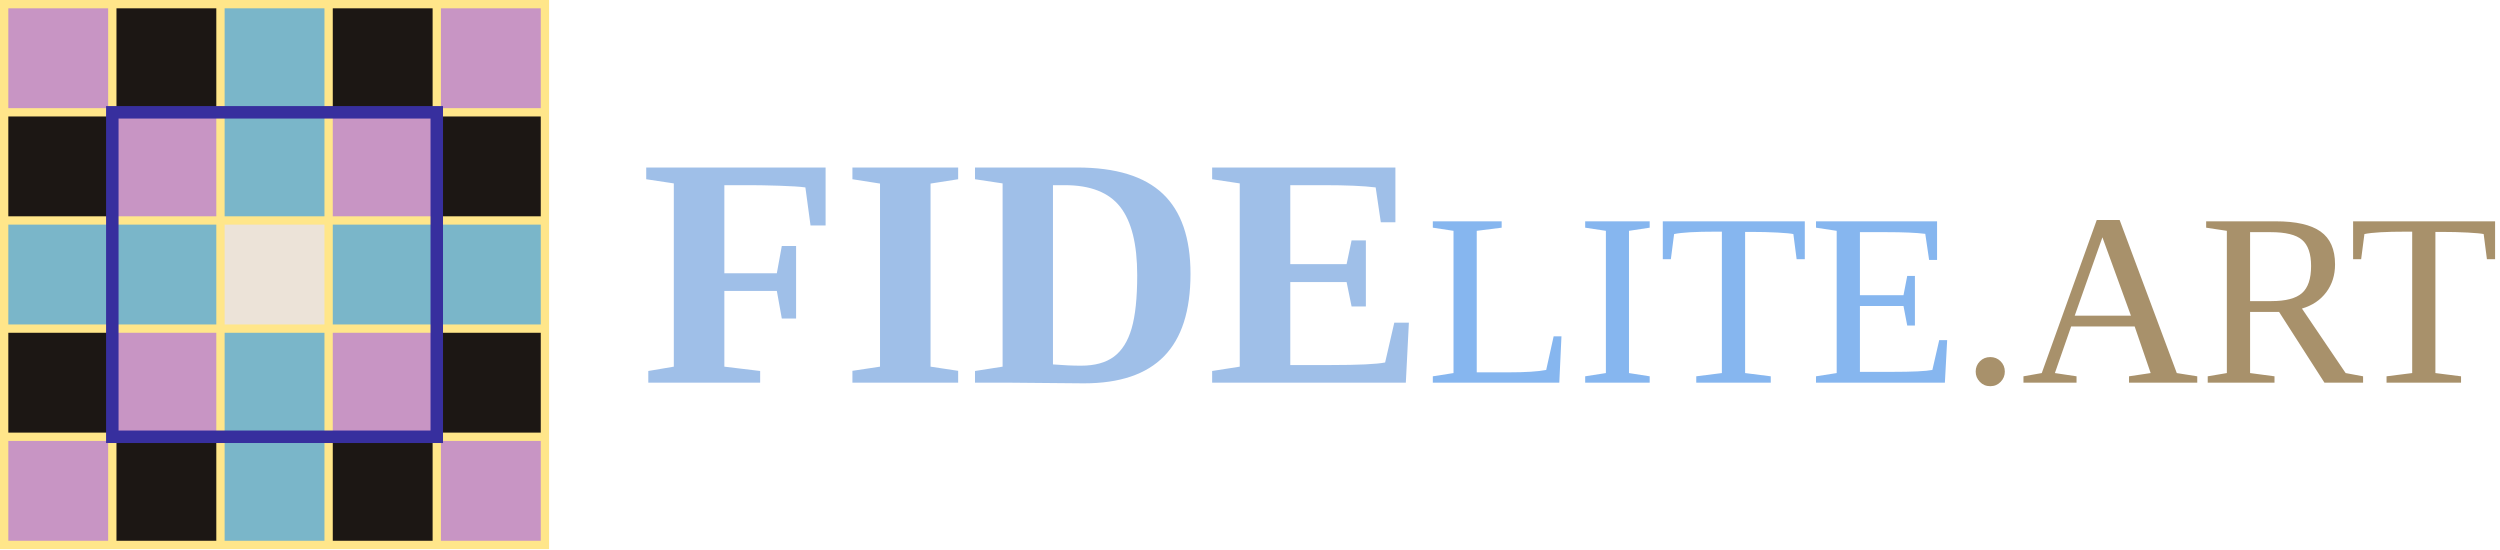
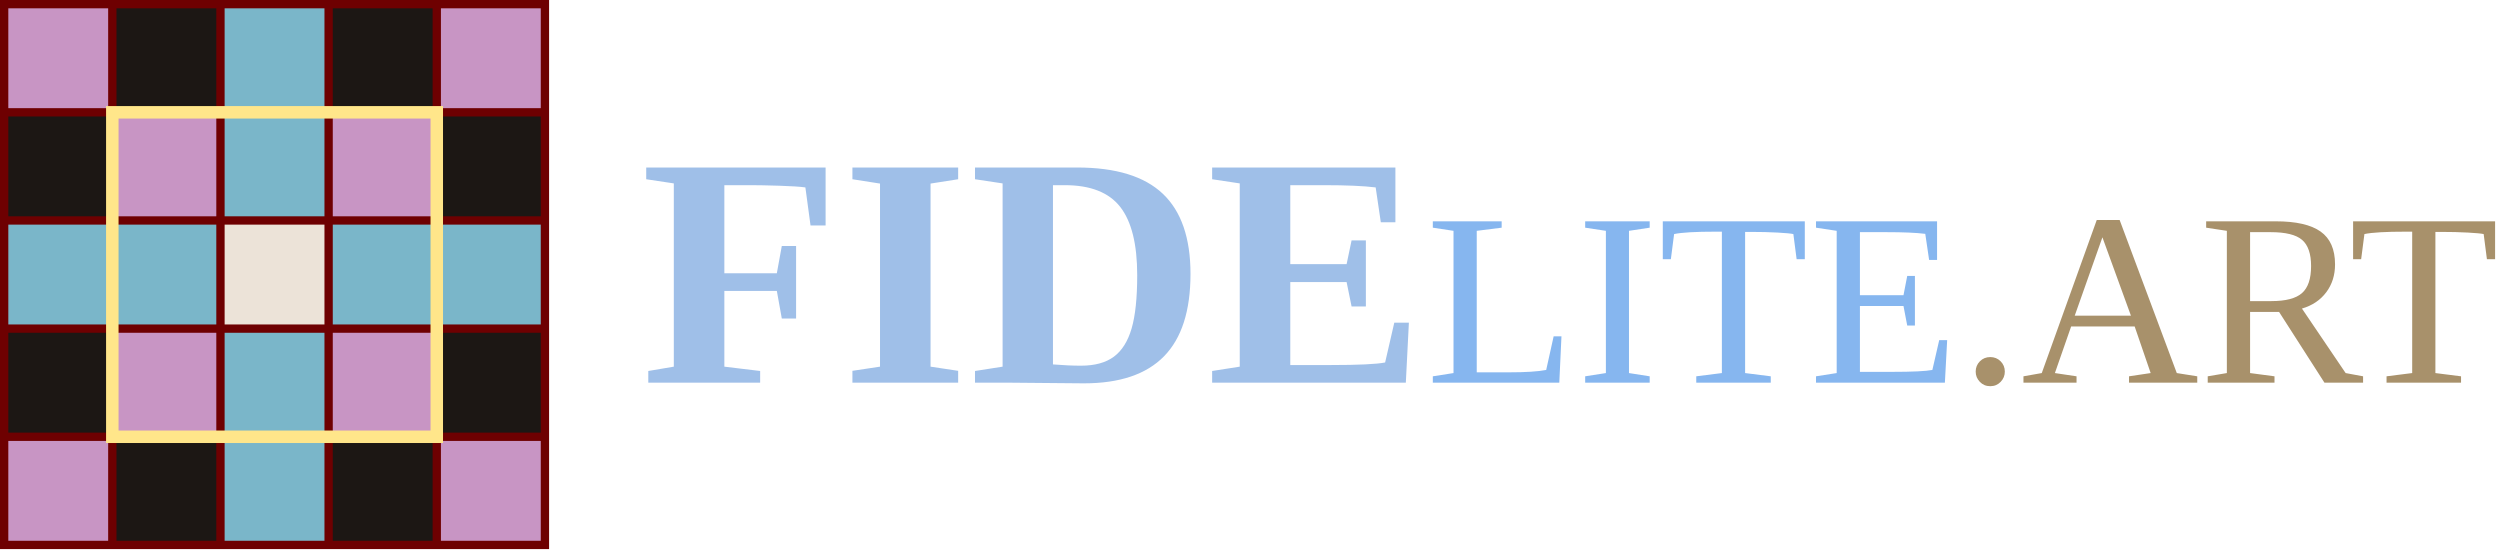
<svg xmlns="http://www.w3.org/2000/svg" viewBox="0 0 1202 264" width="1202" height="264" role="img" aria-label="FideLite.Art">
-   <rect width="264" height="264" fill="#ffe68a" />
+   <rect width="264" height="264" fill="#6E0001" />
  <g fill="#1c1714">
    <rect x="56" y="4" width="48" height="48" />
    <rect x="160" y="4" width="48" height="48" />
    <rect x="4" y="56" width="48" height="48" />
    <rect x="212" y="56" width="48" height="48" />
    <rect x="4" y="160" width="48" height="48" />
    <rect x="212" y="160" width="48" height="48" />
    <rect x="56" y="212" width="48" height="48" />
    <rect x="160" y="212" width="48" height="48" />
  </g>
  <g fill="#7ab6c9">
    <rect x="108" y="4" width="48" height="48" />
    <rect x="108" y="56" width="48" height="48" />
    <rect x="4" y="108" width="48" height="48" />
    <rect x="56" y="108" width="48" height="48" />
    <rect x="160" y="108" width="48" height="48" />
    <rect x="212" y="108" width="48" height="48" />
    <rect x="108" y="160" width="48" height="48" />
    <rect x="108" y="212" width="48" height="48" />
  </g>
  <g fill="#c895c4">
    <rect x="4" y="4" width="48" height="48" />
    <rect x="212" y="4" width="48" height="48" />
    <rect x="56" y="56" width="48" height="48" />
    <rect x="160" y="56" width="48" height="48" />
    <rect x="56" y="160" width="48" height="48" />
    <rect x="160" y="160" width="48" height="48" />
    <rect x="4" y="212" width="48" height="48" />
    <rect x="212" y="212" width="48" height="48" />
  </g>
  <rect x="108" y="108" width="48" height="48" fill="#ece3d8" />
-   <rect x="54" y="54" width="156" height="156" fill="none" stroke="#372f9e" stroke-width="6" />
+   <rect x="54" y="54" width="156" height="156" fill="none" stroke="#ffe68a" stroke-width="6" />
  <path fill="#9fbfe8" d="M348.27 139.87V176.29L365.48 178.37V184H311.7V178.37L323.97 176.29V88.18L310.7 86.18V80.54H396.95V108.39H389.7L387.23 90.11Q383.45 89.57 374.73 89.3Q366.02 89.03 361 89.03H348.27V131.38H373.5L375.89 118.27H382.76V153.14H375.89L373.5 139.87Z M447.41 176.29 460.68 178.29V184H409.84V178.29L423.11 176.29V88.26L409.84 86.18V80.54H460.68V86.18L447.41 88.26Z M546.77 132.31Q546.77 109.94 538.6 99.48Q530.42 89.03 511.98 89.03H506.27V175.21Q513.68 175.82 519.7 175.82Q529.72 175.82 535.55 171.5Q541.37 167.18 544.07 157.96Q546.77 148.74 546.77 132.31ZM517.92 80.54Q545.77 80.54 559.08 93.16Q572.39 105.77 572.39 131.69Q572.39 158.31 559.66 171.31Q546.93 184.31 521.16 184.31L486.52 184H468.78V178.37L482.05 176.29V88.18L468.78 86.18V80.54Z M582.8 178.37 596.07 176.29V88.18L582.8 86.18V80.54H670.91V106.85H663.89L661.42 90.11Q652.78 89.03 636.42 89.03H620.37V126.99H647.45L649.84 115.57H656.71V147.35H649.84L647.45 135.63H620.37V175.51H639.89Q659.8 175.51 665.97 174.28L670.37 155.15H677.39L675.92 184H582.8Z" />
  <path fill="#86b6ef" d="M722 109.47 710.02 110.98V179.02H725.3Q737.62 179.02 743.41 177.87L746.99 161.72H750.75L749.71 184H688.9V180.93L698.85 179.37V110.98L688.9 109.47V106.41H722Z M783.22 179.37 793.17 180.93V184H762.15V180.93L772.11 179.37V110.98L762.15 109.47V106.41H793.17V109.47L783.22 110.98Z M815.56 184V180.93L827.88 179.37V111.38H824.93Q810.29 111.38 804.91 112.54L803.35 124.63H799.47V106.41H867.75V124.63H863.82L862.25 112.54Q860.52 112.14 854.67 111.82Q848.83 111.5 841.89 111.5H839.05V179.37L851.38 180.93V184Z M873.13 180.93 883.08 179.37V110.98L873.13 109.47V106.41H931.34V124.98H927.52L925.67 112.43Q919.19 111.62 906.92 111.62H894.25V141.93H915.2L916.99 132.68H920.69V156.52H916.99L915.2 147.14H894.25V178.79H909.53Q924.45 178.79 929.08 177.87L932.38 163.52H936.2L935.1 184H873.13Z" />
  <path fill="#a8916b" d="M963.92 178.68Q963.92 181.51 961.92 183.59Q959.92 185.68 956.91 185.68Q953.91 185.68 951.91 183.59Q949.91 181.51 949.91 178.68Q949.91 175.73 951.94 173.7Q953.96 171.68 956.91 171.68Q959.87 171.68 961.89 173.7Q963.92 175.73 963.92 178.68Z M998.4 180.93V184H972.88V180.93L981.68 179.37L1008.12 105.77H1019.12L1046.6 179.37L1056.44 180.93V184H1023.63V180.93L1034.04 179.37L1026.35 156.98H995.8L987.99 179.37ZM1010.84 114.1 997.53 151.77H1024.55Z M1081.84 149.98V179.37L1093.58 180.93V184H1061.47V180.93L1070.67 179.37V110.98L1060.72 109.47V106.41H1094.22Q1108.8 106.41 1115.74 111.33Q1122.69 116.24 1122.69 127.12Q1122.69 134.88 1118.46 140.52Q1114.24 146.16 1106.78 148.36L1127.78 179.37L1136.17 180.93V184H1117.6L1095.78 149.98ZM1111.17 127.93Q1111.17 119.08 1106.86 115.35Q1102.55 111.62 1091.73 111.62H1081.84V144.77H1092.08Q1102.44 144.77 1106.8 140.92Q1111.17 137.07 1111.17 127.93Z M1147.45 184V180.93L1159.78 179.37V111.38H1156.83Q1142.19 111.38 1136.81 112.54L1135.24 124.63H1131.37V106.41H1199.64V124.63H1195.71L1194.15 112.54Q1192.41 112.14 1186.57 111.82Q1180.72 111.5 1173.78 111.5H1170.94V179.37L1183.27 180.93V184Z" />
</svg>
